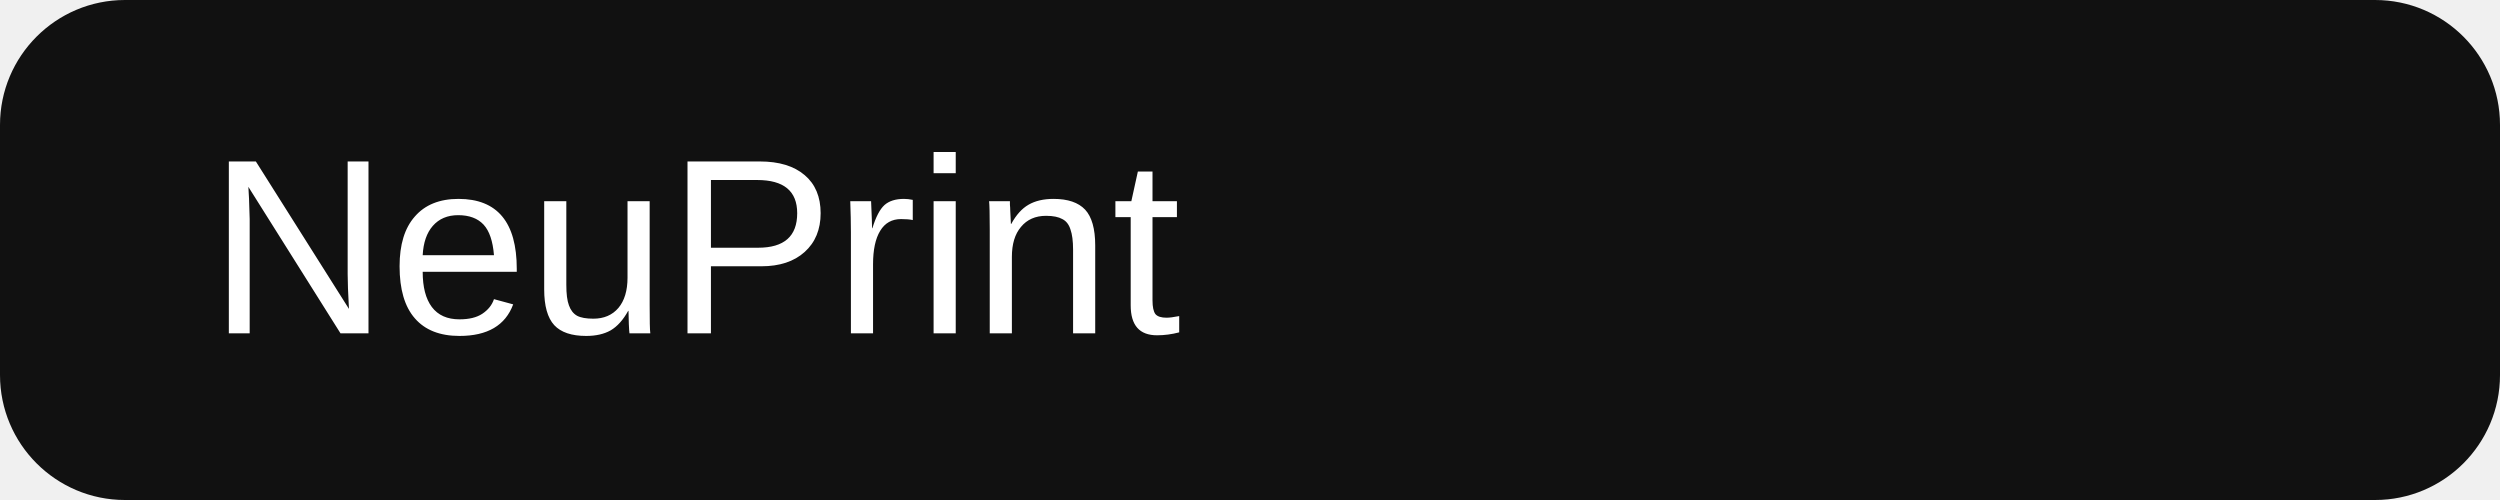
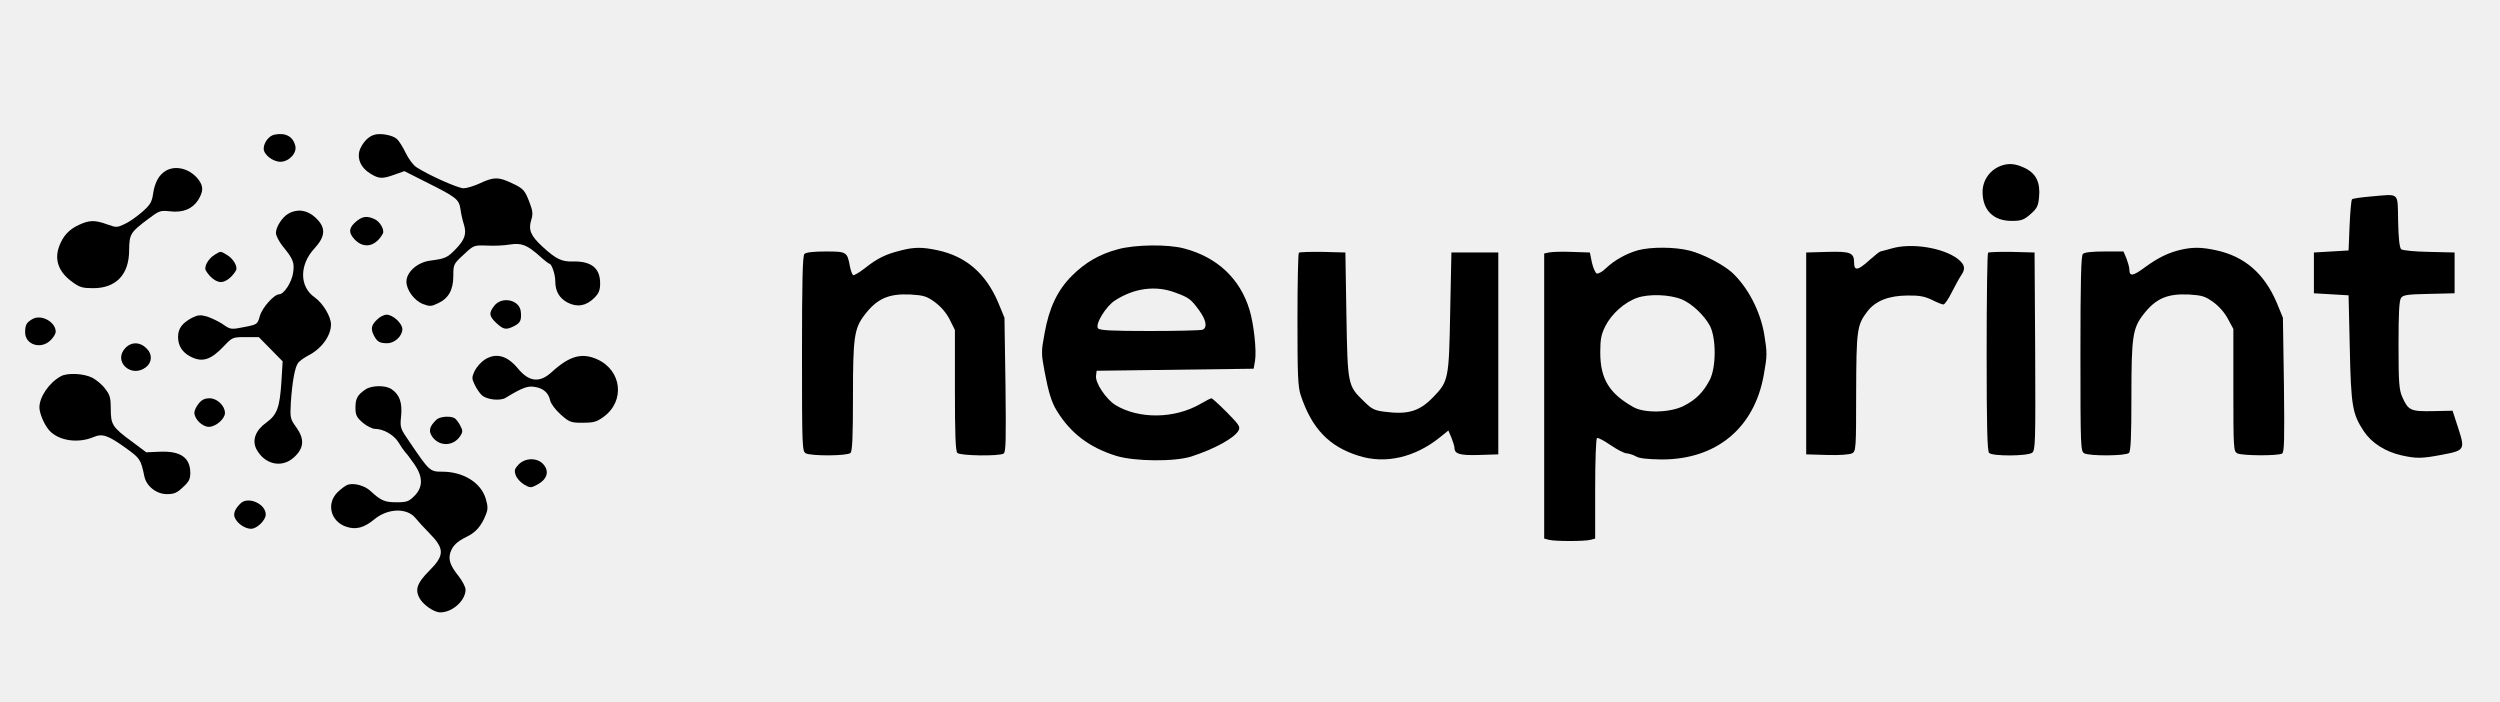
- <svg xmlns="http://www.w3.org/2000/svg" width="120" height="24" viewBox="0 0 120 24">
-   <rect width="120" height="24" rx="6" fill="#111" />
-   <text x="10" y="16" font-family="Arial, sans-serif" font-size="12" fill="#fff">NeuPrint</text>
+ <svg xmlns="http://www.w3.org/2000/svg" width="1731" height="486" preserveAspectRatio="xMidYMid meet" version="1.0">
+   <g class="layer">
+     <g fill="#000000" id="svg_1" transform="matrix(0.14118 0 0 -0.14118 -70.1271 -39.2947)">
+       <path d="m1843,-938.67c-27,-5 -53,-39 -53,-69c0,-29 45,-64 82,-64c42,0 82,43 73,78c-11,46 -48,66 -102,55z" id="svg_2" />
+       <path d="m2335,-938.67c-29,-7 -56,-34 -72,-70c-18,-44 2,-92 50,-121c42,-26 58,-27 119,-5l48,17l97,-49c160,-80 170,-88 178,-137c3,-24 11,-58 17,-76c14,-46 4,-75 -41,-121c-41,-42 -50,-46 -125,-56c-62,-8 -116,-56 -116,-103c0,-41 39,-94 82,-110c32,-12 40,-12 73,4c52,24 75,66 75,135c0,55 1,58 50,103c50,47 51,47 113,45c34,-2 85,0 113,5c59,9 85,-1 149,-58c22,-20 43,-36 46,-36c11,0 29,-52 29,-85c0,-51 20,-84 61,-106c48,-24 90,-16 130,23c23,23 29,38 29,72c0,74 -43,109 -133,107c-55,-2 -84,12 -149,72c-58,53 -71,83 -56,131c9,28 8,44 -7,83c-24,64 -31,72 -90,99c-63,30 -87,30 -153,-1c-30,-14 -67,-25 -82,-25c-27,0 -175,66 -232,104c-15,10 -38,41 -52,70c-13,28 -33,59 -43,68c-20,18 -77,29 -108,21z" id="svg_3" />
+       <path d="m10315,-1089.67c-57,-19 -95,-71 -95,-130c0,-89 53,-142 142,-142c47,0 60,4 93,33c32,28 38,40 42,83c7,72 -14,116 -69,143c-44,21 -76,25 -113,13z" id="svg_4" />
+       <path d="m1312,-1114.67c-34,-19 -55,-55 -64,-111c-6,-44 -14,-57 -55,-93c-27,-23 -65,-50 -86,-59c-36,-17 -41,-17 -85,-1c-60,22 -87,21 -137,-2c-51,-23 -80,-56 -99,-108c-23,-66 -1,-125 66,-173c35,-26 50,-30 102,-30c112,0 176,67 176,186c1,79 6,88 93,153c54,41 60,43 107,38c64,-8 111,12 139,56c26,43 26,67 0,101c-40,51 -108,70 -157,43z" id="svg_5" />
+       <path d="m12127,-1241.67c-48,-4 -91,-10 -95,-14c-4,-4 -9,-62 -12,-129l-5,-122l-85,-5l-85,-5l0,-100l0,-100l85,-5l85,-5l6,-260c6,-285 13,-322 69,-407c38,-57 105,-100 185,-118c73,-16 98,-16 198,3c112,21 114,25 80,130l-28,86l-96,-2c-109,-2 -121,3 -150,68c-16,35 -19,69 -19,256c0,157 3,220 13,232c10,14 34,17 137,19l125,3l0,100l0,100l-124,3c-69,1 -130,7 -138,13c-8,8 -13,50 -15,137c-3,146 10,134 -131,122z" id="svg_6" />
+       <path d="m1912,-1325.67c-30,-16 -62,-65 -62,-95c0,-13 15,-42 33,-65c52,-63 59,-81 51,-132c-7,-46 -45,-104 -68,-104c-25,0 -84,-66 -95,-107c-11,-39 -13,-41 -68,-52c-75,-15 -75,-15 -116,14c-20,13 -54,29 -75,36c-33,9 -44,8 -73,-6c-49,-26 -69,-53 -69,-94c0,-43 20,-75 60,-96c59,-31 101,-17 166,52c40,42 42,43 105,43l65,0l58,-59l59,-60l-6,-98c-8,-127 -21,-164 -74,-202c-53,-38 -71,-86 -49,-130c40,-76 125,-95 184,-41c50,45 53,89 13,146c-31,43 -32,47 -28,122c7,104 20,177 37,197c7,9 30,25 49,35c65,33 111,97 111,152c0,39 -40,105 -80,133c-75,52 -76,159 -1,240c55,60 57,103 5,151c-39,37 -88,45 -132,20z" id="svg_7" />
+       <path d="m2247,-1361.67c-40,-32 -43,-57 -11,-91c45,-47 102,-36 138,28c10,18 -13,60 -41,72c-35,16 -57,14 -86,-9z" id="svg_8" />
+       <path d="m5980,-1500.67c-91,-24 -161,-65 -226,-130c-71,-71 -112,-157 -134,-281c-17,-90 -17,-100 0,-190c19,-101 34,-149 59,-190c67,-110 159,-181 291,-222c88,-28 290,-30 371,-3c114,37 211,91 230,127c10,18 2,29 -57,89c-38,38 -72,69 -76,69c-4,0 -29,-13 -55,-28c-126,-73 -301,-75 -416,-5c-46,29 -99,108 -95,143l3,25l385,5l385,5l7,40c8,47 -6,180 -27,248c-46,154 -160,260 -322,302c-78,21 -240,19 -323,-4zm279,-212c69,-25 79,-33 119,-88c35,-48 41,-85 16,-95c-9,-3 -125,-6 -259,-6c-186,0 -245,3 -253,13c-16,19 39,110 85,138c94,60 198,73 292,38z" id="svg_9" />
+       <path d="m9775,-1496.67c-27,-8 -53,-14 -56,-15c-4,0 -30,-21 -58,-46c-52,-47 -71,-50 -71,-10c0,50 -17,57 -130,54l-105,-3l0,-495l0,-495l103,-3c59,-2 110,2 122,8c19,10 20,21 20,298c1,309 4,331 55,398c40,52 104,77 195,78c59,1 85,-4 121,-21c25,-13 51,-23 57,-23c6,0 25,27 41,60c17,33 37,70 46,83c23,33 18,53 -17,81c-73,55 -227,79 -323,51z" id="svg_10" />
+       <path d="m4915,-1506.67c-74,-18 -116,-39 -174,-85c-28,-22 -55,-38 -60,-36c-5,3 -12,23 -16,43c-13,71 -16,73 -118,73c-59,0 -97,-4 -105,-12c-9,-9 -12,-131 -12,-490c0,-462 1,-478 19,-488c28,-14 204,-13 219,2c9,9 12,84 12,278c0,290 6,332 57,399c61,80 118,105 225,100c64,-4 79,-8 119,-37c30,-22 56,-52 73,-85l26,-52l0,-296c0,-216 3,-298 12,-307c14,-14 205,-17 227,-3c11,7 12,67 9,337l-5,329l-30,73c-61,144 -158,228 -298,258c-74,16 -115,16 -180,-1z" id="svg_11" />
+       <path d="m8530,-1505.67c-57,-16 -116,-49 -157,-88c-17,-17 -37,-28 -45,-26c-7,3 -18,27 -24,54l-10,49l-90,3c-49,2 -99,0 -111,-3l-23,-5l0,-699l0,-699l23,-6c29,-8 175,-8 205,0l22,6l0,244c0,139 4,245 9,249c5,3 35,-13 67,-35c32,-22 67,-40 78,-40c12,-1 32,-7 46,-15c17,-10 57,-14 125,-15c269,-1 456,154 502,415c17,94 17,108 2,200c-20,115 -81,231 -159,303c-43,38 -142,90 -206,106c-73,19 -191,19 -254,2zm215,-241c50,-21 110,-78 138,-130c31,-60 31,-203 -1,-265c-32,-61 -68,-97 -127,-127c-65,-34 -192,-37 -246,-7c-120,67 -164,139 -164,269c0,66 5,89 25,129c31,61 95,118 157,139c58,20 159,16 218,-8z" id="svg_12" />
+       <path d="m11195,-1502.67c-63,-14 -115,-40 -178,-86c-59,-44 -77,-47 -77,-12c0,11 -7,35 -14,54l-15,35l-93,0c-60,0 -98,-4 -106,-12c-9,-9 -12,-131 -12,-490c0,-462 1,-478 19,-488c28,-14 204,-13 219,2c9,9 12,84 12,278c0,290 6,332 57,399c61,80 118,105 225,100c63,-4 79,-8 119,-37c27,-19 57,-53 72,-82l27,-50l0,-300c0,-286 1,-300 19,-310c24,-12 200,-13 220,-1c11,7 12,68 9,337l-5,329l-30,73c-61,144 -158,228 -298,258c-69,15 -113,16 -170,3z" id="svg_13" />
+       <path d="m1548,-1528.67c-30,-19 -52,-58 -42,-76c19,-33 50,-57 74,-57c24,0 55,24 74,57c10,18 -13,58 -44,76c-34,20 -29,20 -62,0z" id="svg_14" />
+       <path d="m6867,-1517.67c-4,-4 -7,-152 -7,-328c0,-272 2,-329 16,-371c54,-163 139,-252 284,-297c131,-42 276,-8 398,90l42,34l15,-35c8,-20 15,-43 15,-50c0,-30 27,-38 121,-35l94,3l0,495l0,495l-115,0l-115,0l-6,-290c-6,-333 -8,-342 -85,-421c-66,-68 -123,-85 -236,-70c-50,6 -64,13 -102,51c-80,77 -80,80 -86,425l-5,305l-111,3c-60,1 -113,-1 -117,-4z" id="svg_15" />
+       <path d="m10247,-1517.67c-4,-4 -7,-224 -7,-489c0,-361 3,-484 12,-493c17,-17 189,-16 211,1c16,11 17,50 15,497l-3,485l-111,3c-60,1 -113,-1 -117,-4z" id="svg_16" />
+       <path d="m2921,-1777.67c-28,-36 -26,-51 10,-85c36,-33 48,-35 89,-14c29,15 35,29 31,69c-5,59 -92,78 -130,30z" id="svg_17" />
+       <path d="m2345,-1846.67c-28,-27 -31,-45 -14,-78c16,-30 28,-37 65,-37c36,0 74,35 74,69c0,28 -46,71 -77,71c-13,0 -35,-11 -48,-25z" id="svg_18" />
+       <path d="m655,-1843.67c-28,-16 -35,-28 -35,-65c0,-61 79,-85 125,-38c14,13 25,32 25,42c-1,48 -72,87 -115,61z" id="svg_19" />
+       <path d="m1111,-1985.67c-61,-65 29,-149 101,-94c31,24 33,64 4,92c-32,33 -75,34 -105,2z" id="svg_20" />
+       <path d="m2873,-2042.67c-17,-11 -38,-35 -48,-54c-15,-32 -15,-38 0,-69c9,-19 25,-42 35,-51c24,-22 89,-29 116,-13c80,49 109,60 142,54c43,-6 69,-29 77,-67c4,-16 26,-46 52,-69c43,-38 50,-40 108,-40c52,0 68,4 102,29c106,77 90,227 -31,282c-76,34 -136,17 -223,-62c-59,-55 -112,-49 -166,17c-53,64 -108,79 -164,43z" id="svg_21" />
+       <path d="m795,-2123.67c-57,-31 -105,-101 -105,-153c0,-28 23,-83 47,-111c45,-52 141,-67 219,-34c42,18 70,9 155,-52c74,-53 76,-57 94,-142c10,-47 59,-86 110,-86c36,0 50,6 79,34c30,27 36,40 36,72c-1,73 -48,106 -148,102l-68,-3l-72,54c-94,69 -102,82 -102,159c0,53 -4,69 -27,98c-14,20 -43,44 -64,55c-42,21 -122,25 -154,7z" id="svg_22" />
+       <path d="m2290,-2187.67c-40,-27 -50,-45 -50,-90c0,-35 5,-47 35,-73c20,-17 47,-31 61,-31c41,0 92,-29 115,-66c11,-19 26,-40 32,-47c7,-7 27,-33 45,-59c44,-63 44,-114 1,-157c-27,-27 -37,-31 -88,-31c-58,0 -76,8 -128,56c-28,26 -80,40 -111,30c-11,-4 -34,-21 -51,-38c-55,-56 -32,-143 44,-168c47,-16 87,-5 136,35c66,56 161,59 203,8c12,-15 42,-48 67,-73c77,-78 77,-110 0,-187c-57,-57 -69,-89 -49,-129c16,-34 72,-74 104,-74c60,0 124,58 124,112c0,12 -16,43 -35,67c-40,50 -50,79 -40,113c11,34 32,55 79,78c45,21 74,54 95,108c11,26 11,41 1,76c-22,81 -110,136 -214,136c-61,0 -63,2 -160,145c-47,68 -48,71 -42,128c6,65 -7,104 -46,131c-29,21 -97,20 -128,0z" id="svg_23" />
+       <path d="m1471,-2257.67c-12,-15 -21,-34 -21,-44c0,-32 39,-70 71,-70c34,0 79,39 79,68c0,35 -38,72 -75,72c-24,0 -39,-7 -54,-26z" id="svg_24" />
+       <path d="m2636,-2337.67c-33,-32 -38,-54 -21,-80c34,-52 105,-51 139,1c13,20 13,26 0,51c-8,16 -21,32 -27,36c-21,13 -75,9 -91,-8z" id="svg_25" />
+       <path d="m3040,-2556.67c-20,-21 -22,-30 -14,-52c5,-15 23,-35 41,-46c29,-17 34,-17 62,-2c52,27 64,67 31,103c-30,32 -89,30 -120,-3z" id="svg_26" />
+       <path d="m1676,-2747.67c-29,-28 -37,-53 -26,-73c14,-28 50,-51 78,-51c29,0 72,42 72,70c0,53 -88,91 -124,54z" id="svg_27" />
+     </g>
+   </g>
</svg>
